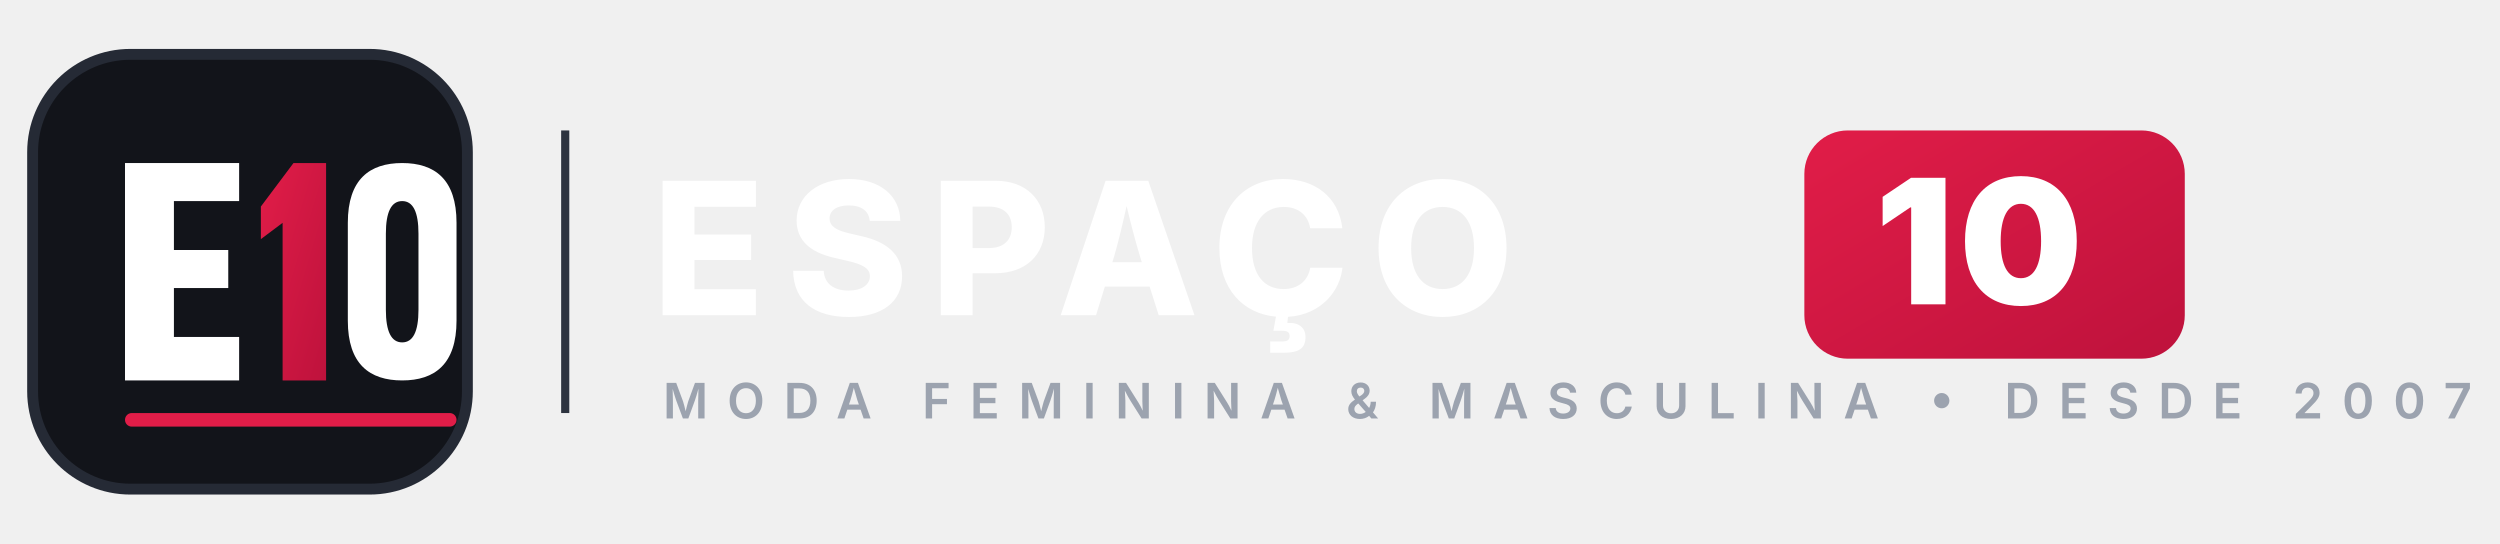
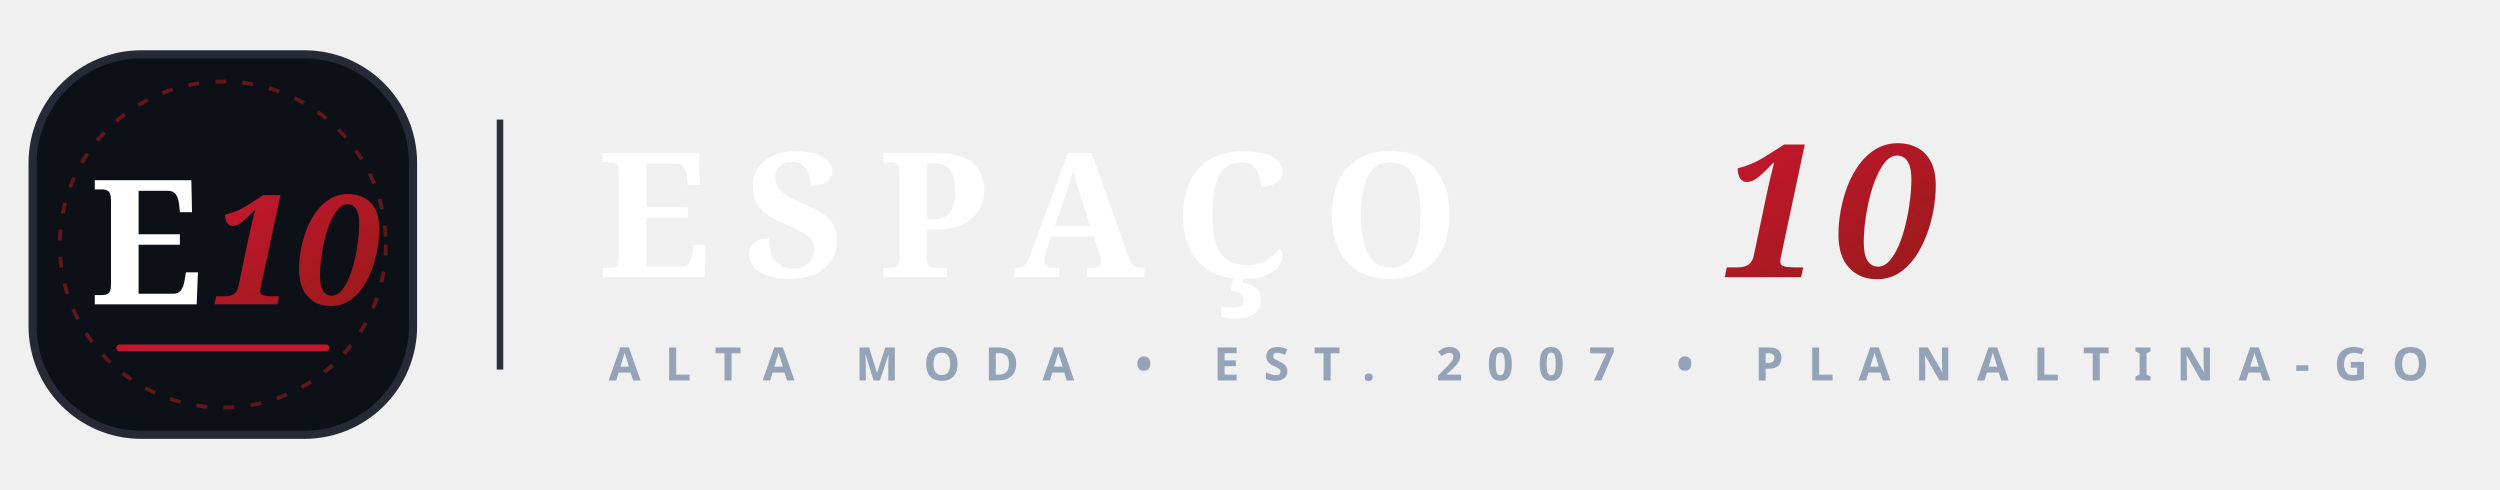
- <svg xmlns="http://www.w3.org/2000/svg" viewBox="0 0 460 100" fill="none">
+ <svg xmlns="http://www.w3.org/2000/svg" viewBox="0 0 460 90" fill="none">
  <defs>
-     <linearGradient id="redGrad" x1="0%" y1="0%" x2="100%" y2="100%">
-       <stop offset="0%" stop-color="#E11D48" />
-       <stop offset="100%" stop-color="#BE123C" />
+     <linearGradient id="carmineText" x1="0%" y1="0%" x2="100%" y2="100%">
+       <stop offset="0%" stop-color="#C5162E" />
+       <stop offset="100%" stop-color="#991B1B" />
    </linearGradient>
  </defs>
-   <rect x="6" y="10" width="80" height="80" rx="18" fill="#12141A" stroke="#252A35" stroke-width="2" />
-   <path d="M 23 30 H 44 V 37 H 32 V 46 H 42 V 53 H 32 V 62 H 44 V 70 H 23 Z" fill="#FFFFFF" />
-   <path d="M 48 38 L 54 30 H 60 V 70 H 52 V 41 L 48 44 Z" fill="url(#redGrad)" />
-   <path d="M 64 41 C 64 33 68 30 74 30 C 80 30 84 33 84 41 V 59 C 84 67 80 70 74 70 C 68 70 64 67 64 59 Z M 71 43 V 57 C 71 61 72 63 74 63 C 76 63 77 61 77 57 V 43 C 77 39 76 37 74 37 C 72 37 71 39 71 43 Z" fill="#FFFFFF" />
-   <rect x="23" y="76" width="61" height="2.5" rx="1.25" fill="#E11D48" />
-   <line x1="104" y1="24" x2="104" y2="76" stroke="#2D333F" stroke-width="1.5" />
-   <text x="120" y="58" font-family="'Syne', 'Inter', -apple-system, sans-serif" font-size="34" font-weight="800" fill="#FFFFFF" letter-spacing="4">ESPAÇO</text>
-   <rect x="332" y="24" width="70" height="42" rx="8" fill="url(#redGrad)" />
-   <text x="345" y="56" font-family="'Syne', 'Inter', -apple-system, sans-serif" font-size="32" font-weight="900" fill="#FFFFFF" letter-spacing="1">10</text>
-   <text x="122" y="77" font-family="'Plus Jakarta Sans', -apple-system, sans-serif" font-size="9" font-weight="600" fill="#9CA3AF" letter-spacing="3.5">MODA FEMININA &amp; MASCULINA • DESDE 2007</text>
+   <rect x="6" y="10" width="70" height="70" rx="20" fill="#0E1017" stroke="#252A36" stroke-width="1.5" />
+   <circle cx="41" cy="45" r="30" stroke="#991B1B" stroke-width="0.7" stroke-dasharray="2 3" opacity="0.6" />
+   <text x="27" y="56" font-family="'Playfair Display', Georgia, serif" font-size="32" font-weight="700" fill="#FFFFFF" text-anchor="middle">E</text>
+   <text x="54" y="56" font-family="'Playfair Display', Georgia, serif" font-size="28" font-weight="700" font-style="italic" fill="url(#carmineText)" text-anchor="middle">10</text>
+   <line x1="22" y1="64" x2="60" y2="64" stroke="#C5162E" stroke-width="1.2" stroke-linecap="round" />
+   <line x1="92" y1="22" x2="92" y2="68" stroke="#2A2F3D" stroke-width="1.2" />
+   <text x="110" y="51" font-family="'Playfair Display', 'Cormorant Garamond', Georgia, serif" font-size="32" font-weight="700" fill="#FFFFFF" letter-spacing="6">ESPAÇO</text>
+   <text x="316" y="51" font-family="'Playfair Display', Georgia, serif" font-size="34" font-weight="700" font-style="italic" fill="url(#carmineText)" letter-spacing="2">10</text>
+   <text x="112" y="70" font-family="'Plus Jakarta Sans', system-ui, sans-serif" font-size="8.5" font-weight="600" fill="#94A3B8" letter-spacing="4.5">ALTA MODA • EST. 2007 • PLANALTINA-GO</text>
</svg>
